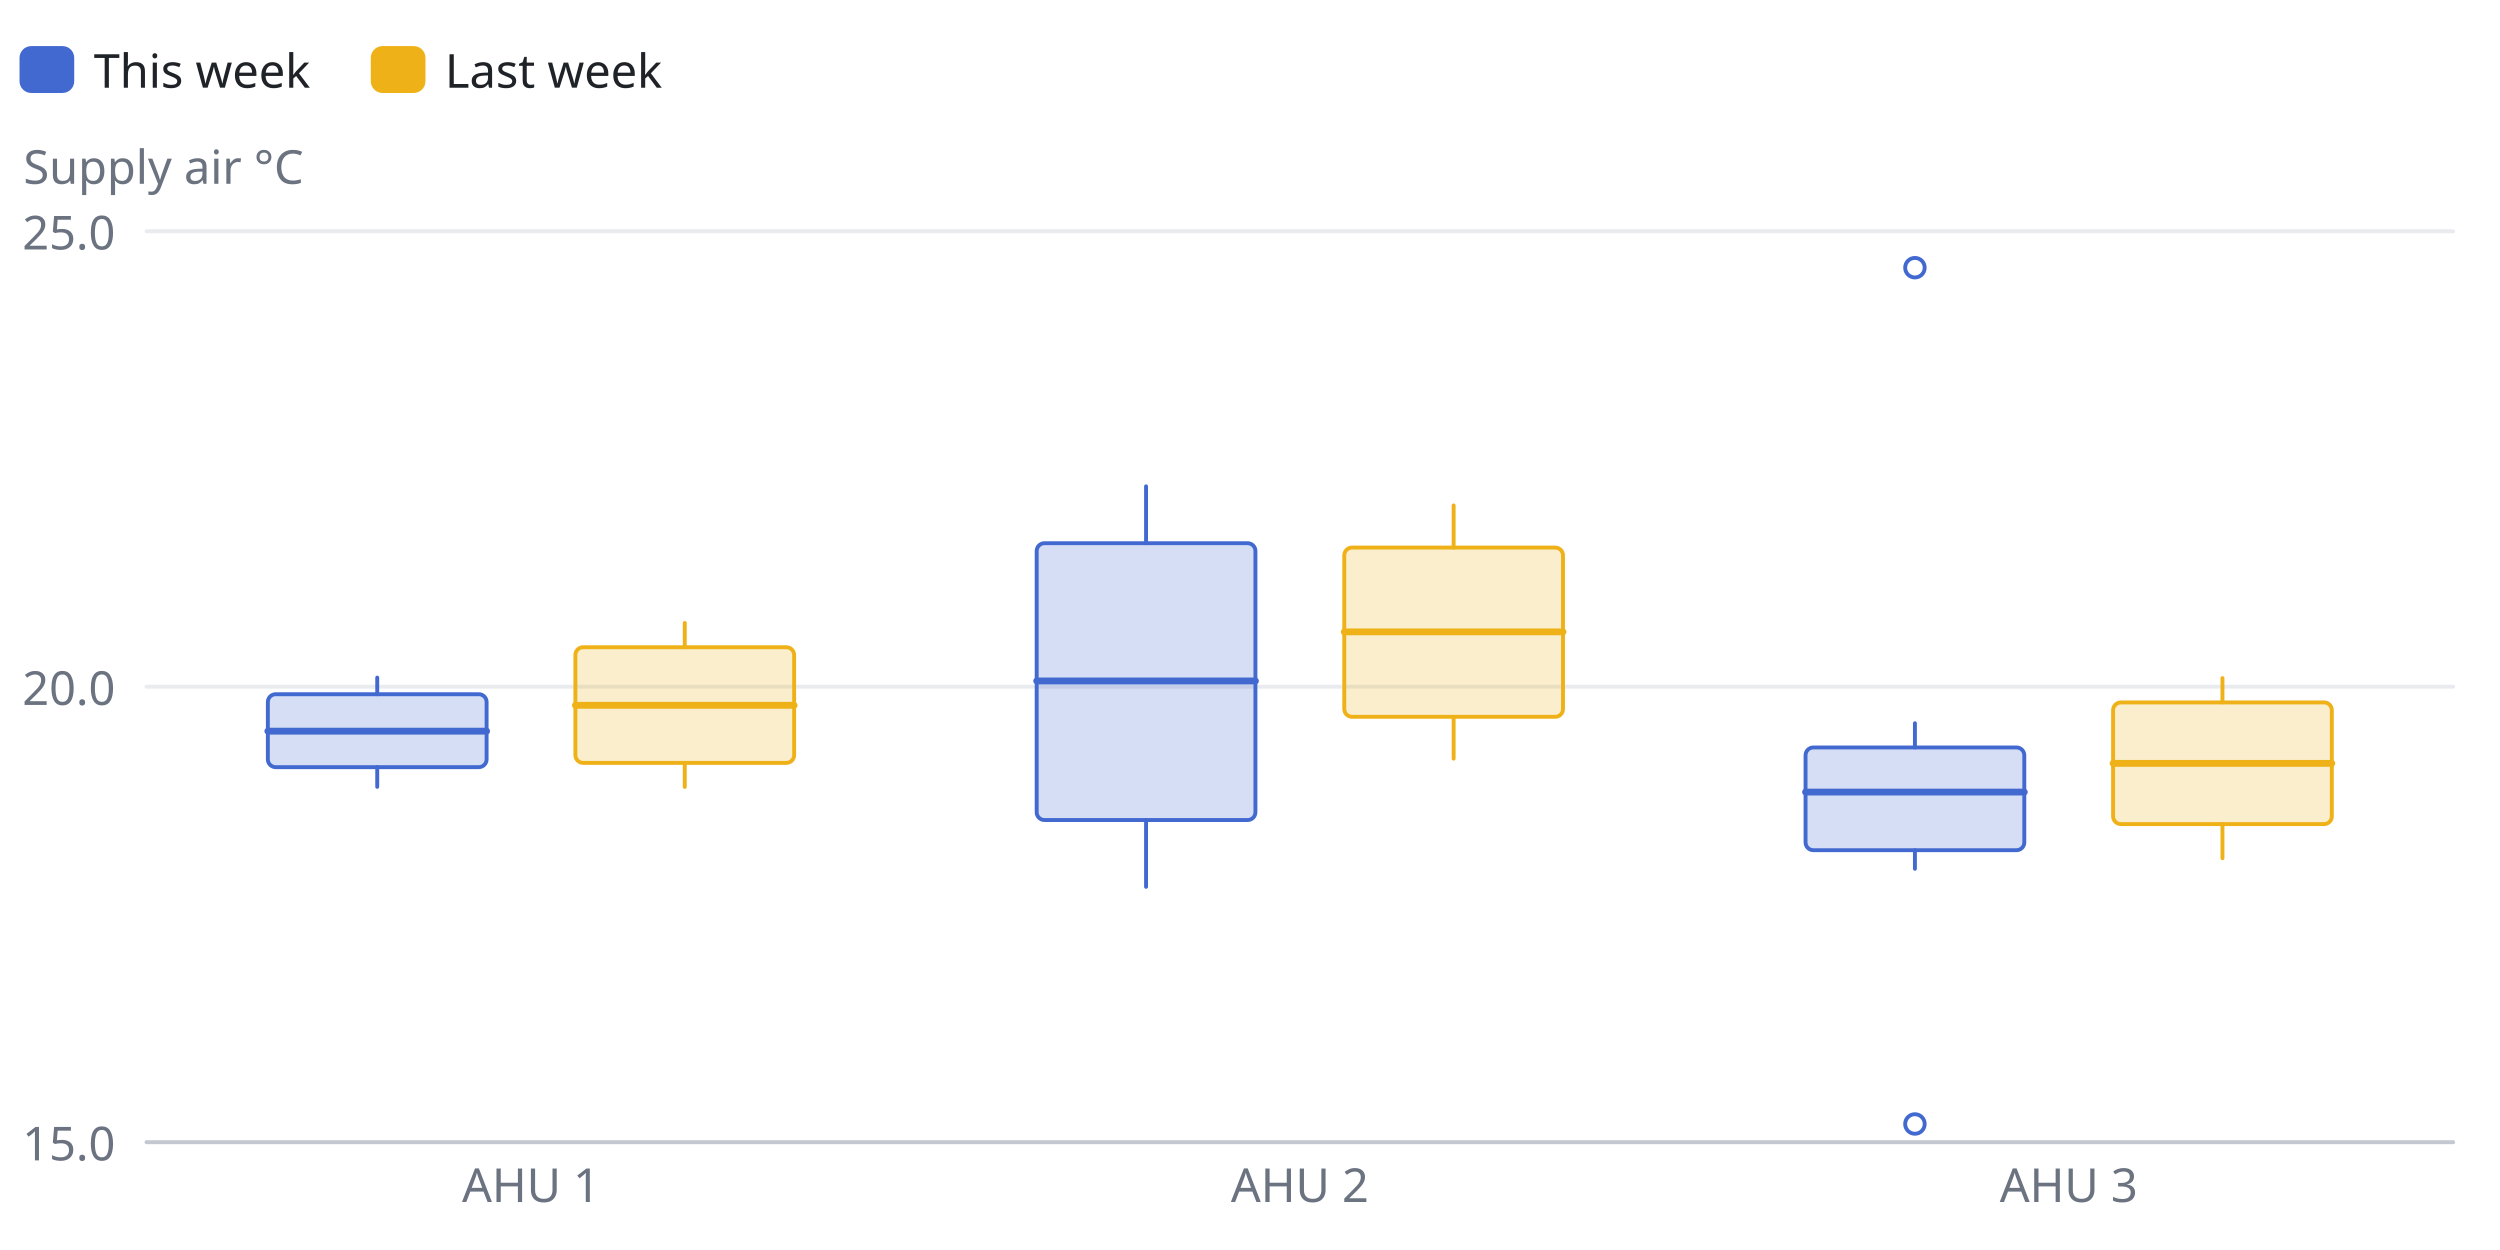
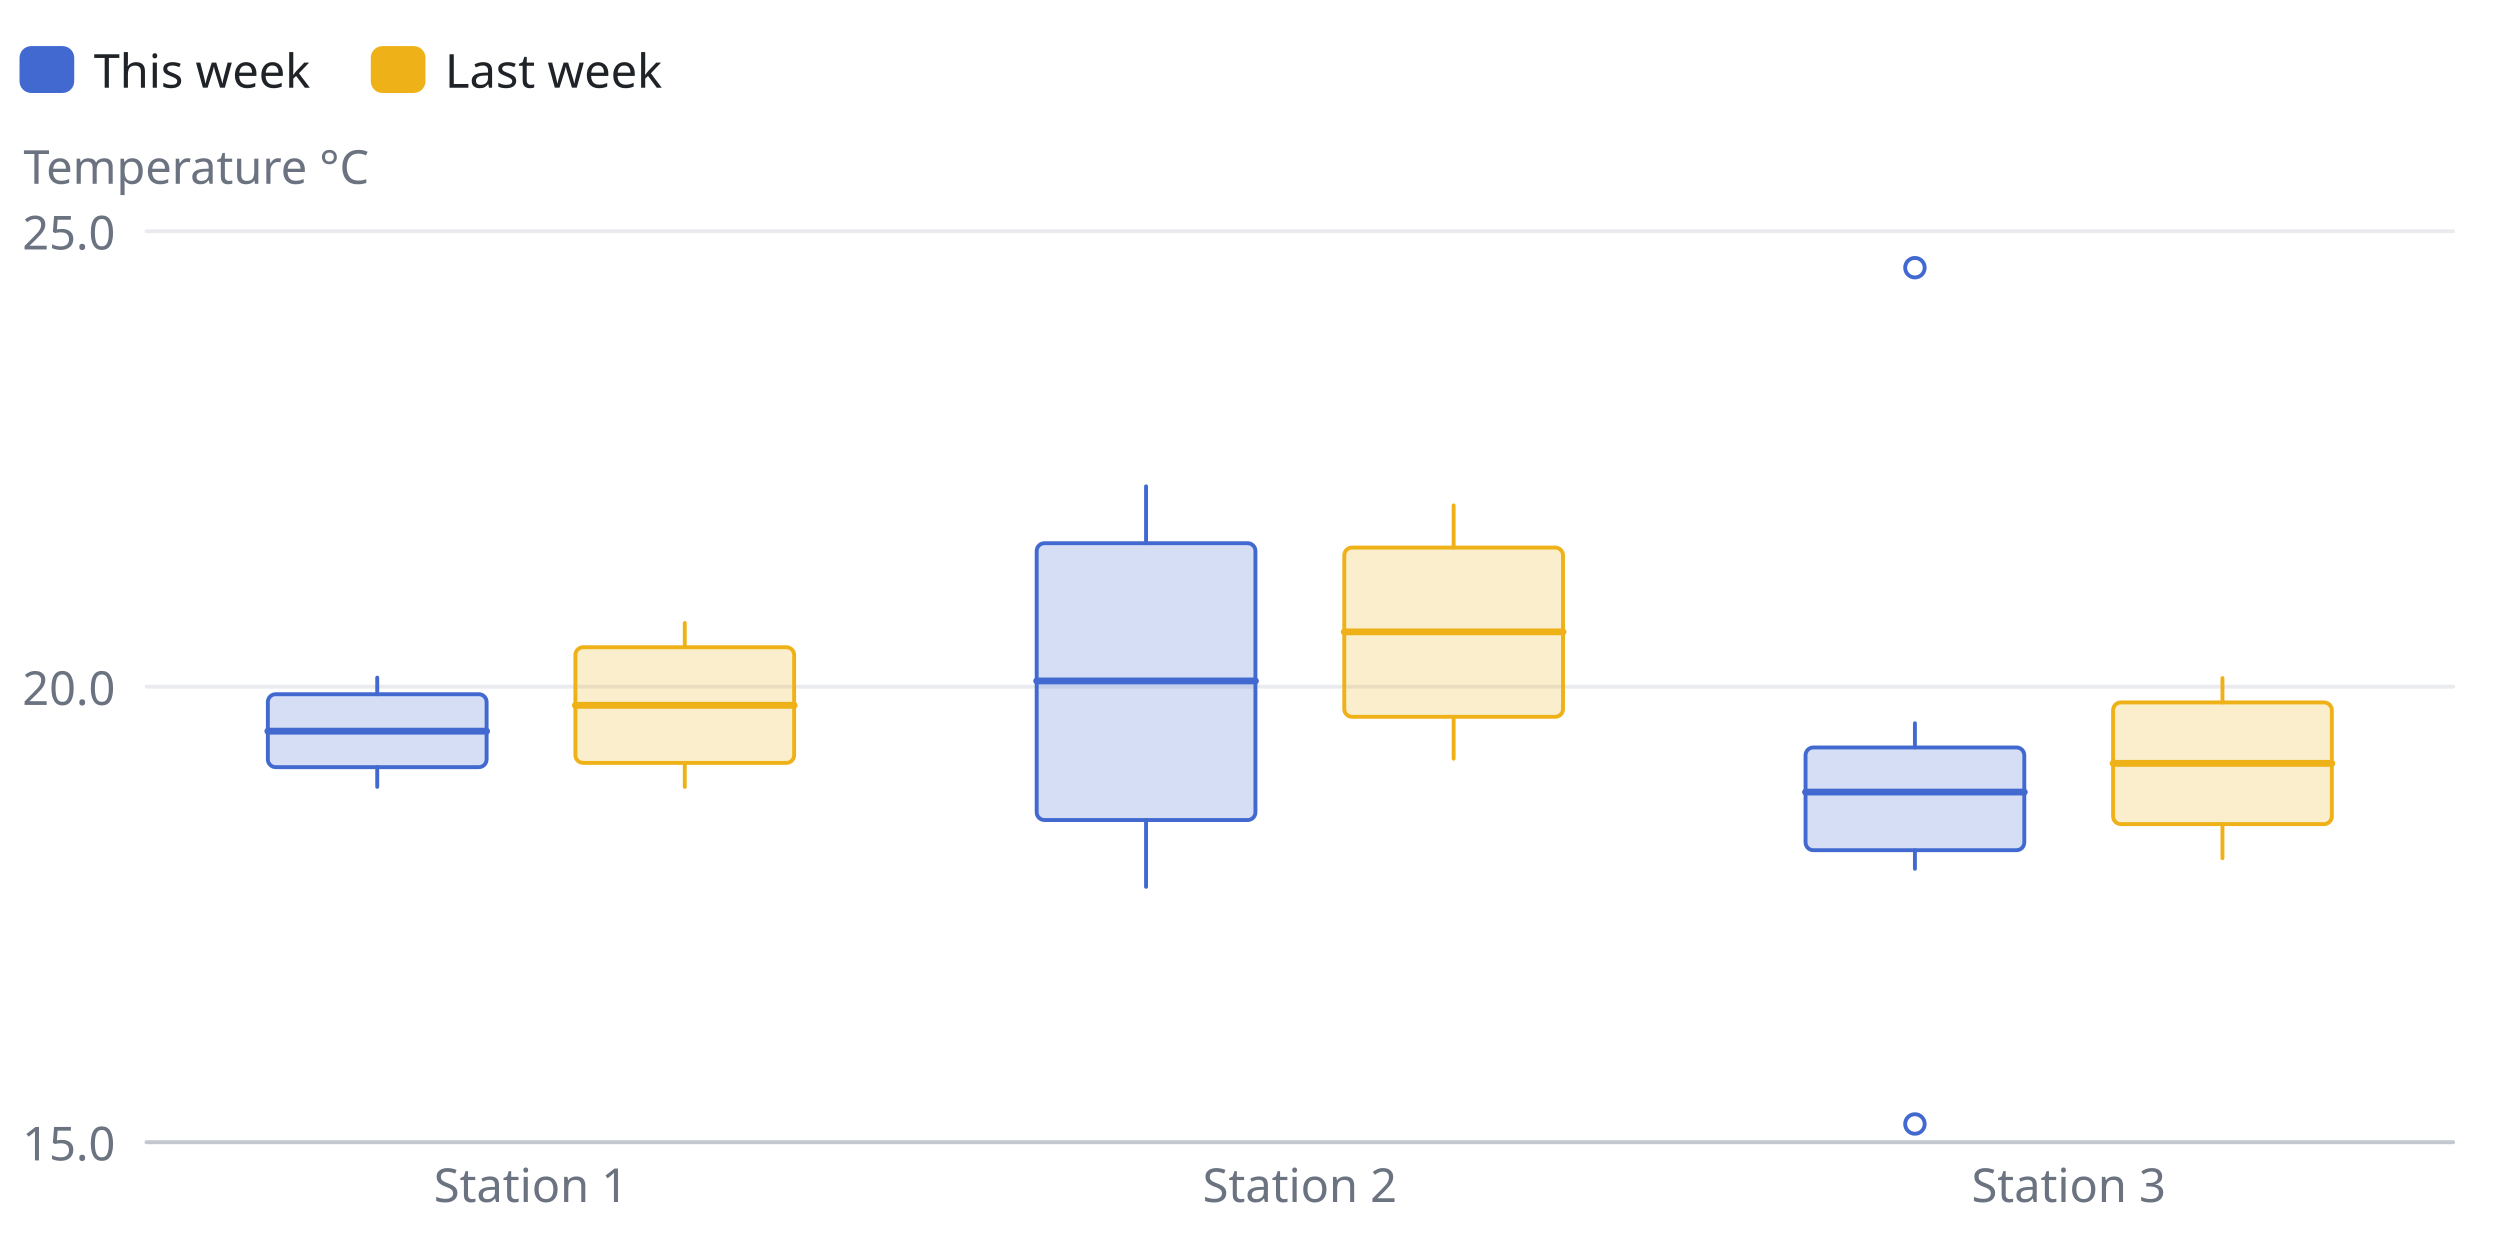
<svg xmlns="http://www.w3.org/2000/svg" width="640" height="320" viewBox="0 0 640 320" font-family="sans-serif" style="font-variant-numeric: tabular-nums" role="img">
  <rect width="100%" height="100%" fill="#ffffff" />
  <g class="rio-static">
    <g class="rio-grid">
      <path d="M37.52 292.4 L628 292.4" fill="none" stroke="#e9ebef" stroke-width="1" stroke-linejoin="round" stroke-linecap="round" />
      <path d="M37.52 175.8 L628 175.8" fill="none" stroke="#e9ebef" stroke-width="1" stroke-linejoin="round" stroke-linecap="round" />
      <path d="M37.52 59.2 L628 59.2" fill="none" stroke="#e9ebef" stroke-width="1" stroke-linejoin="round" stroke-linecap="round" />
    </g>
    <path class="rio-baseline" d="M37.52 292.4 L628 292.4" fill="none" stroke="#c3c8d0" stroke-width="1" stroke-linejoin="round" stroke-linecap="round" />
    <g class="rio-axis-y">
      <text x="29.52" y="292.4" text-anchor="end" dominant-baseline="central" font-size="12" fill="#6b7280">15.0</text>
      <text x="29.52" y="175.8" text-anchor="end" dominant-baseline="central" font-size="12" fill="#6b7280">20.0</text>
      <text x="29.52" y="59.2" text-anchor="end" dominant-baseline="central" font-size="12" fill="#6b7280">25.0</text>
    </g>
    <g class="rio-axis-x">
-       <text x="135.93" y="298.4" text-anchor="middle" dominant-baseline="hanging" font-size="12" fill="#6b7280">AHU 1</text>
-       <text x="332.76" y="298.4" text-anchor="middle" dominant-baseline="hanging" font-size="12" fill="#6b7280">AHU 2</text>
-       <text x="529.59" y="298.4" text-anchor="middle" dominant-baseline="hanging" font-size="12" fill="#6b7280">AHU 3</text>
+       <text x="135.93" y="298.4" text-anchor="middle" dominant-baseline="hanging" font-size="12" fill="#6b7280">Station 1</text>
+       <text x="332.76" y="298.4" text-anchor="middle" dominant-baseline="hanging" font-size="12" fill="#6b7280">Station 2</text>
+       <text x="529.59" y="298.4" text-anchor="middle" dominant-baseline="hanging" font-size="12" fill="#6b7280">Station 3</text>
    </g>
-     <text class="rio-axis-title" x="6" y="42.4" text-anchor="start" dominant-baseline="central" font-size="12" font-weight="500" fill="#6b7280">Supply air °C</text>
+     <text class="rio-axis-title" x="6" y="42.4" text-anchor="start" dominant-baseline="central" font-size="12" font-weight="500" fill="#6b7280">Temperature °C</text>
    <g class="rio-legend">
      <g class="rio-legend-item">
        <rect class="rio-legend-hit" x="3" y="8" width="79.92" height="19.6" rx="3" fill="transparent" />
        <rect class="rio-swatch" x="6" y="12.8" width="12" height="10" rx="2" fill="#4269d0" stroke="#4269d0" stroke-width="2" stroke-linejoin="round" stroke-linecap="round" />
        <text x="24" y="17.8" text-anchor="start" dominant-baseline="central" font-size="12" fill="#1f2328">This week</text>
      </g>
      <g class="rio-legend-item">
        <rect class="rio-legend-hit" x="92.92" y="8" width="81.24" height="19.6" rx="3" fill="transparent" />
        <rect class="rio-swatch" x="95.92" y="12.8" width="12" height="10" rx="2" fill="#efb118" stroke="#efb118" stroke-width="2" stroke-linejoin="round" stroke-linecap="round" />
        <text x="113.92" y="17.8" text-anchor="start" dominant-baseline="central" font-size="12" fill="#1f2328">Last week</text>
      </g>
    </g>
  </g>
  <g class="rio-series-layer">
    <clipPath id="rio-clip-0">
      <rect x="35.52" y="57.2" width="594.48" height="237.2" />
    </clipPath>
    <g class="rio-plot" clip-path="url(#rio-clip-0)">
      <g class="rio-series rio-series-boxplot">
        <path class="rio-whiskers" d="M96.57 177.72 L96.57 173.47 M96.57 196.39 L96.57 201.43 M293.39 139.06 L293.39 124.5 M293.39 209.93 L293.39 227.03 M490.22 191.35 L490.22 185.15 M490.22 217.65 L490.22 222.41" fill="none" stroke="#4269d0" stroke-width="1" stroke-linejoin="round" stroke-linecap="round" />
        <rect class="rio-box" x="68.57" y="177.72" width="56" height="18.67" rx="2" fill="#4269d0" fill-opacity="0.22" stroke="#4269d0" stroke-width="1" stroke-linejoin="round" stroke-linecap="round" />
        <rect class="rio-box" x="265.39" y="139.06" width="56" height="70.87" rx="2" fill="#4269d0" fill-opacity="0.22" stroke="#4269d0" stroke-width="1" stroke-linejoin="round" stroke-linecap="round" />
        <rect class="rio-box" x="462.22" y="191.35" width="56" height="26.3" rx="2" fill="#4269d0" fill-opacity="0.22" stroke="#4269d0" stroke-width="1" stroke-linejoin="round" stroke-linecap="round" />
        <path class="rio-medians" d="M68.57 187.18 L124.57 187.18 M265.39 174.33 L321.39 174.33 M462.22 202.77 L518.22 202.77" fill="none" stroke="#4269d0" stroke-width="1.75" stroke-linejoin="round" stroke-linecap="round" />
        <path class="rio-outliers" d="M490.22 285.24 L490.22 285.24 A2.5 2.5 0 1 1 490.22 290.24 A2.5 2.5 0 1 1 490.22 285.24 Z M490.22 66.03 L490.22 66.03 A2.5 2.5 0 1 1 490.22 71.03 A2.5 2.5 0 1 1 490.22 66.03 Z" fill="#ffffff" stroke="#4269d0" stroke-width="1" stroke-linejoin="round" stroke-linecap="round" />
      </g>
      <g class="rio-series rio-series-boxplot">
        <path class="rio-whiskers" d="M175.3 165.69 L175.3 159.48 M175.3 195.3 L175.3 201.45 M372.13 140.18 L372.13 129.39 M372.13 183.5 L372.13 194.22 M568.95 179.82 L568.95 173.59 M568.95 210.97 L568.95 219.7" fill="none" stroke="#efb118" stroke-width="1" stroke-linejoin="round" stroke-linecap="round" />
        <rect class="rio-box" x="147.3" y="165.69" width="56" height="29.61" rx="2" fill="#efb118" fill-opacity="0.22" stroke="#efb118" stroke-width="1" stroke-linejoin="round" stroke-linecap="round" />
        <rect class="rio-box" x="344.13" y="140.18" width="56" height="43.32" rx="2" fill="#efb118" fill-opacity="0.22" stroke="#efb118" stroke-width="1" stroke-linejoin="round" stroke-linecap="round" />
        <rect class="rio-box" x="540.95" y="179.82" width="56" height="31.15" rx="2" fill="#efb118" fill-opacity="0.22" stroke="#efb118" stroke-width="1" stroke-linejoin="round" stroke-linecap="round" />
        <path class="rio-medians" d="M147.3 180.56 L203.3 180.56 M344.13 161.76 L400.13 161.76 M540.95 195.42 L596.95 195.42" fill="none" stroke="#efb118" stroke-width="1.75" stroke-linejoin="round" stroke-linecap="round" />
      </g>
    </g>
    <g class="rio-labels" />
  </g>
  <g class="rio-overlay" />
</svg>
